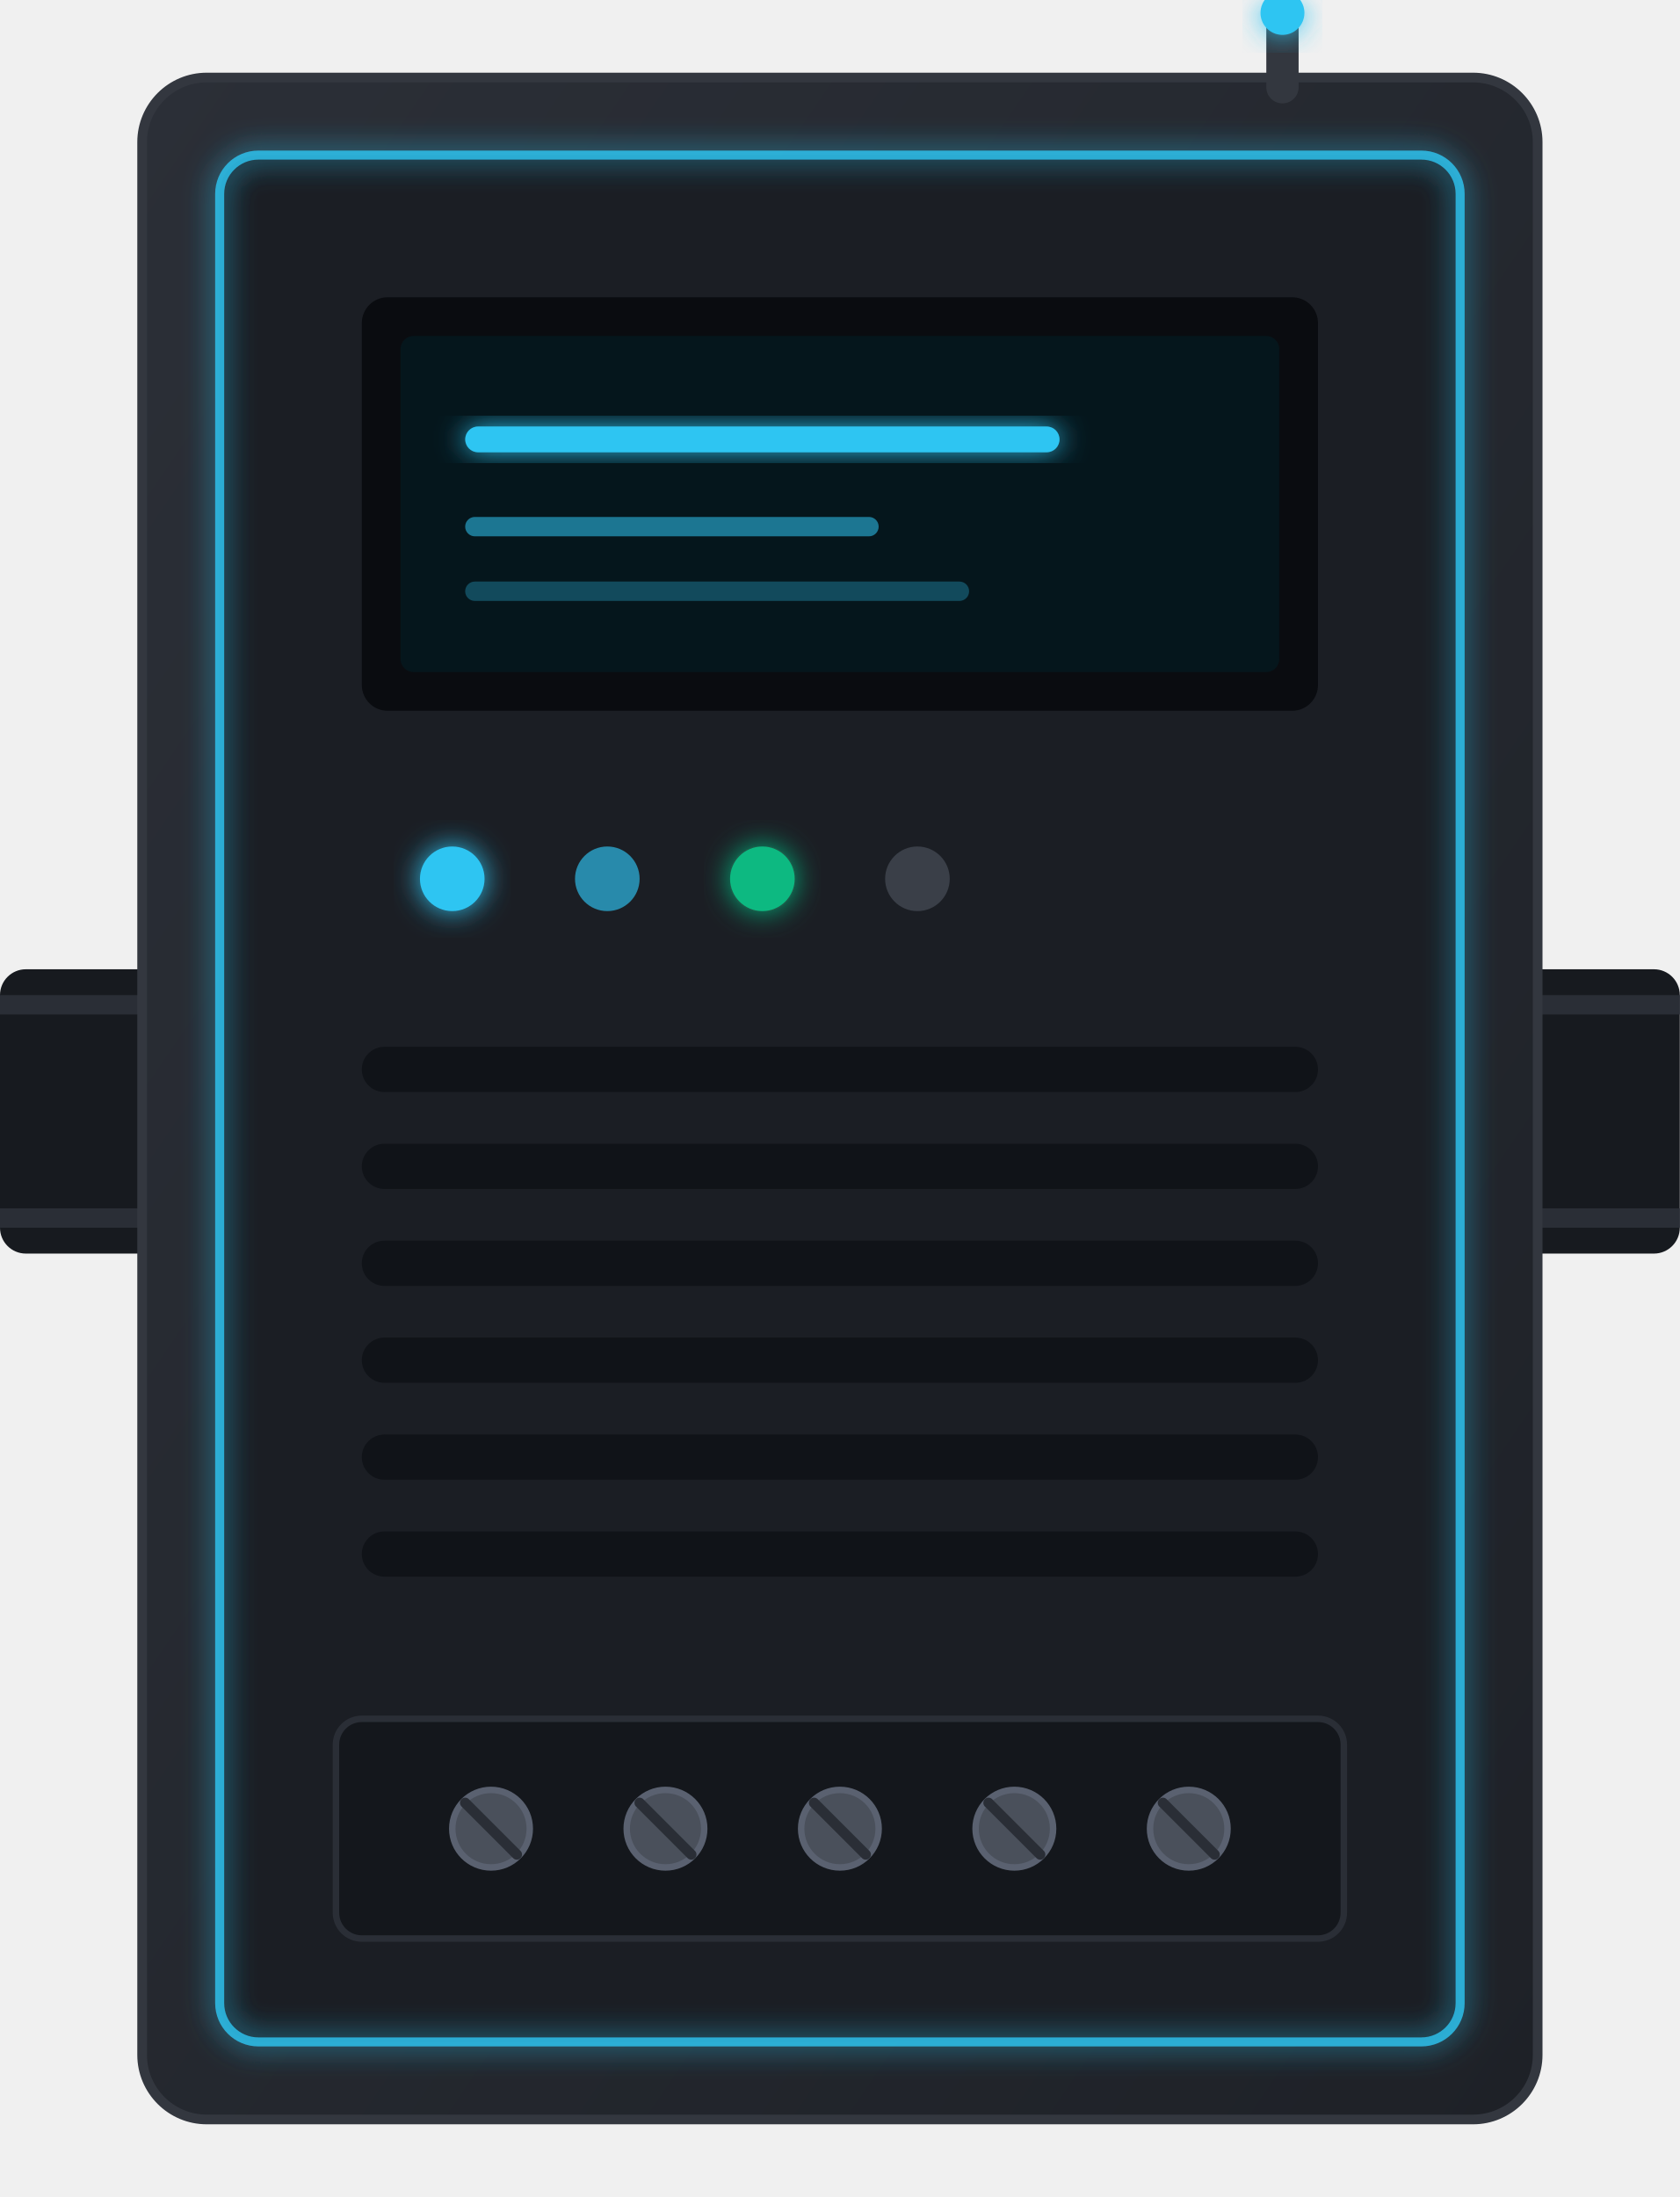
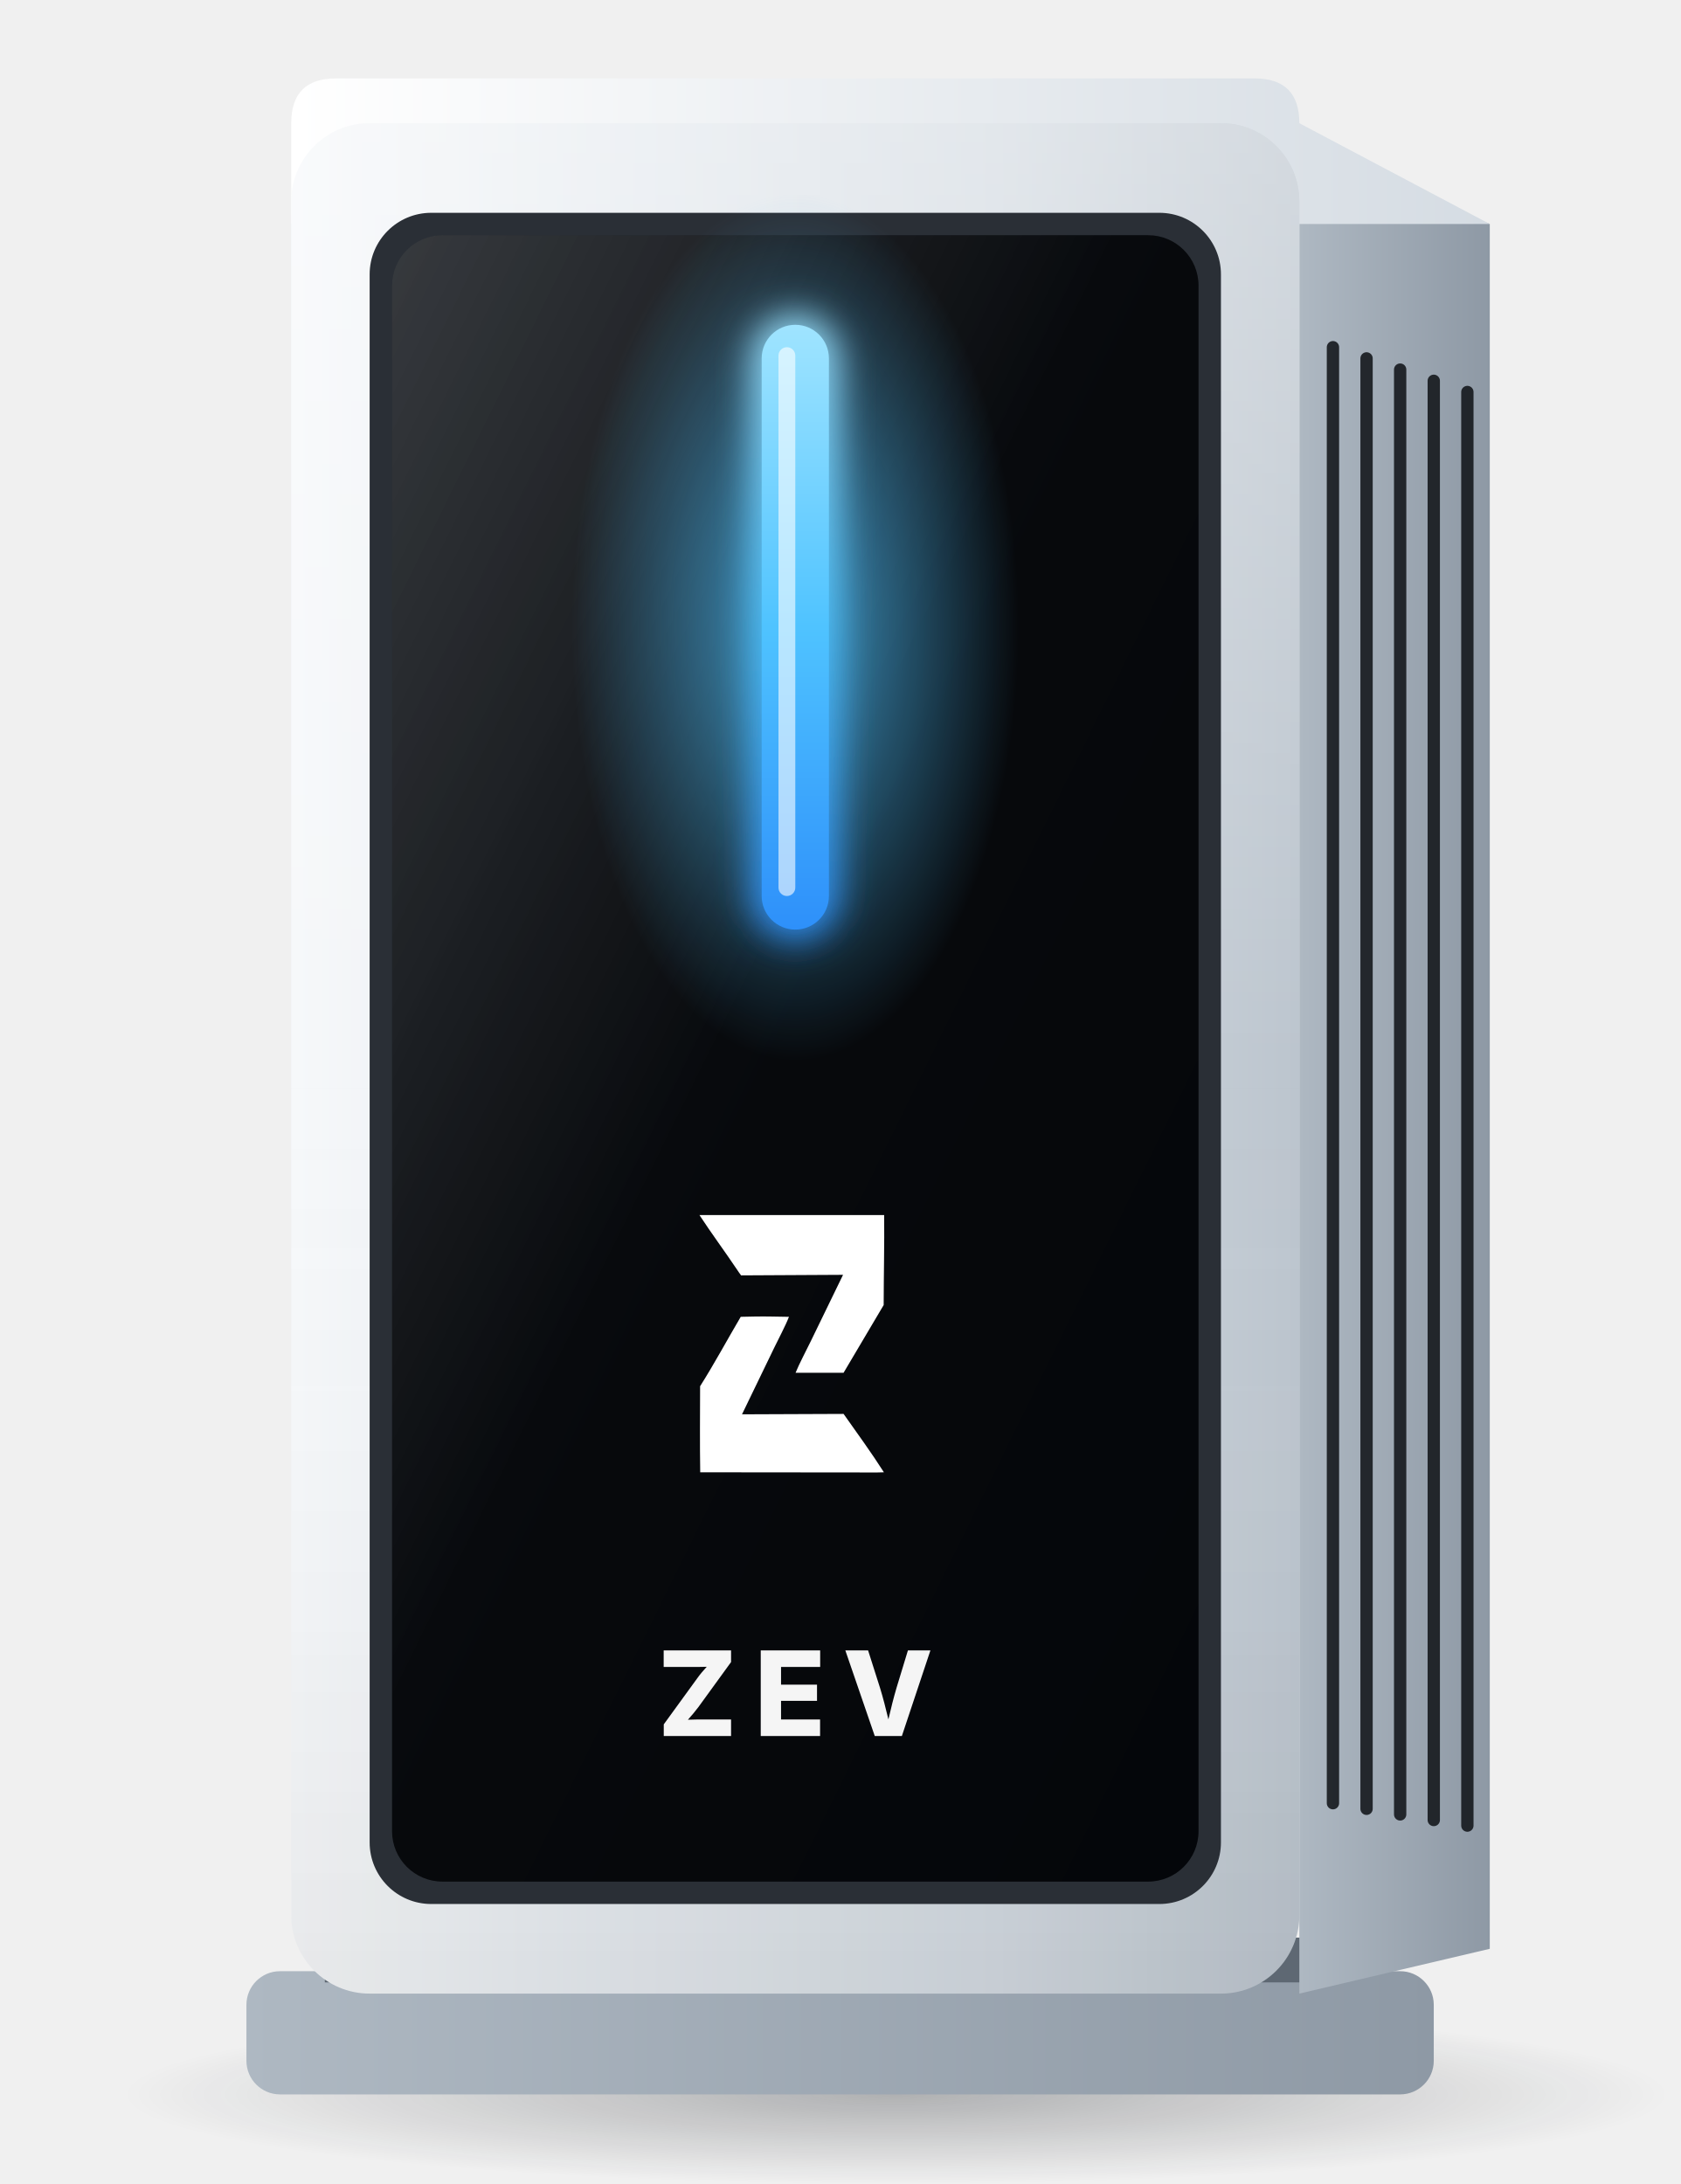
- <svg xmlns="http://www.w3.org/2000/svg" viewBox="0 0 260 340" role="img" aria-label="ZEV device">
+ <svg xmlns="http://www.w3.org/2000/svg" viewBox="0 0 300 390" role="img" aria-label="The ZEV device: a brushed aluminium tower with a black glass front panel and a vertical blue status light">
  <defs>
-     <filter id="glow" x="-40%" y="-40%" width="180%" height="180%">
-       <feGaussianBlur stdDeviation="2.2" result="b" />
-       <feMerge>
-         <feMergeNode in="b" />
-         <feMergeNode in="SourceGraphic" />
-       </feMerge>
+     <linearGradient id="alu" x1="0" y1="0" x2="1" y2="0">
+       <stop offset="0" stop-color="#F6F8FA" />
+       <stop offset="0.35" stop-color="#E4E9EE" />
+       <stop offset="0.7" stop-color="#D3DAE1" />
+       <stop offset="1" stop-color="#BCC5CE" />
+     </linearGradient>
+     <linearGradient id="aluSide" x1="0" y1="0" x2="1" y2="0">
+       <stop offset="0" stop-color="#AEB8C2" />
+       <stop offset="1" stop-color="#8E99A5" />
+     </linearGradient>
+     <linearGradient id="aluTop" x1="0" y1="0" x2="1" y2="0">
+       <stop offset="0" stop-color="#FFFFFF" />
+       <stop offset="1" stop-color="#D5DCE3" />
+     </linearGradient>
+     <linearGradient id="brush" x1="0" y1="0" x2="0" y2="1">
+       <stop offset="0" stop-color="#FFFFFF" stop-opacity="0.35" />
+       <stop offset="0.5" stop-color="#FFFFFF" stop-opacity="0" />
+       <stop offset="1" stop-color="#000000" stop-opacity="0.06" />
+     </linearGradient>
+     <linearGradient id="glass" x1="0" y1="0" x2="1" y2="1">
+       <stop offset="0" stop-color="#101419" />
+       <stop offset="0.5" stop-color="#07090C" />
+       <stop offset="1" stop-color="#04060A" />
+     </linearGradient>
+     <linearGradient id="glassSheen" x1="0" y1="0" x2="1" y2="1">
+       <stop offset="0" stop-color="#FFFFFF" stop-opacity="0.16" />
+       <stop offset="0.45" stop-color="#FFFFFF" stop-opacity="0" />
+     </linearGradient>
+     <linearGradient id="bar" x1="0" y1="0" x2="0" y2="1">
+       <stop offset="0" stop-color="#9FE4FF" />
+       <stop offset="0.5" stop-color="#4FC3FF" />
+       <stop offset="1" stop-color="#2E90FA" />
+     </linearGradient>
+     <radialGradient id="bloom" cx="0.5" cy="0.5" r="0.5">
+       <stop offset="0" stop-color="#4FC3FF" stop-opacity="0.75" />
+       <stop offset="1" stop-color="#4FC3FF" stop-opacity="0" />
+     </radialGradient>
+     <radialGradient id="ground" cx="0.5" cy="0.5" r="0.5">
+       <stop offset="0" stop-color="#0A0E14" stop-opacity="0.28" />
+       <stop offset="1" stop-color="#0A0E14" stop-opacity="0" />
+     </radialGradient>
+     <filter id="glow" x="-60%" y="-30%" width="220%" height="160%">
+       <feGaussianBlur stdDeviation="3" />
    </filter>
-     <linearGradient id="body" x1="0" y1="0" x2="1" y2="1">
-       <stop offset="0" stop-color="#2B2F37" />
-       <stop offset="1" stop-color="#1E2127" />
-     </linearGradient>
  </defs>
-   <rect x="0" y="150" width="260" height="44" rx="4" fill="#171A1F" />
-   <rect x="0" y="154" width="260" height="3" fill="#2A2E36" />
-   <rect x="0" y="187" width="260" height="3" fill="#2A2E36" />
-   <rect x="22" y="12" width="216" height="316" rx="10" fill="url(#body)" stroke="#33373F" stroke-width="1.5" />
-   <rect x="34" y="24" width="192" height="292" rx="6" fill="#1B1E24" />
-   <rect x="34" y="24" width="192" height="292" rx="6" fill="none" stroke="#2FC5F2" stroke-width="1.4" opacity="0.85" filter="url(#glow)" />
-   <rect x="196" y="0" width="5" height="16" rx="2.5" fill="#33373F" />
-   <circle cx="198.5" cy="2" r="3.4" fill="#2FC5F2" filter="url(#glow)" />
-   <rect x="56" y="46" width="148" height="64" rx="4" fill="#0A0C10" />
-   <rect x="62" y="52" width="136" height="52" rx="2" fill="#05161C" />
-   <rect x="72" y="66" width="92" height="4" rx="2" fill="#2FC5F2" filter="url(#glow)" />
-   <rect x="72" y="80" width="64" height="3" rx="1.5" fill="#2FC5F2" opacity="0.55" />
-   <rect x="72" y="90" width="78" height="3" rx="1.5" fill="#2FC5F2" opacity="0.3" />
-   <circle cx="70" cy="136" r="5" fill="#2FC5F2" filter="url(#glow)" />
-   <circle cx="94" cy="136" r="5" fill="#2FC5F2" opacity="0.65" />
-   <circle cx="118" cy="136" r="5" fill="#10B981" filter="url(#glow)" />
-   <circle cx="142" cy="136" r="5" fill="#3A3F48" />
-   <g fill="#101318">
-     <rect x="56" y="162" width="148" height="7" rx="3.5" />
-     <rect x="56" y="177" width="148" height="7" rx="3.5" />
-     <rect x="56" y="192" width="148" height="7" rx="3.5" />
-     <rect x="56" y="207" width="148" height="7" rx="3.5" />
-     <rect x="56" y="222" width="148" height="7" rx="3.5" />
-     <rect x="56" y="237" width="148" height="7" rx="3.5" />
+   <ellipse cx="160" cy="374" rx="140" ry="16" fill="url(#ground)" />
+   <rect x="44" y="352" width="212" height="22" rx="6" fill="url(#aluSide)" />
+   <rect x="58" y="346" width="180" height="8" fill="#5E6873" />
+   <path d="M232 26 L266 40 L266 348 L232 356 Z" fill="url(#aluSide)" />
+   <g stroke="#15181D" stroke-width="2.2" stroke-linecap="round" opacity="0.9">
+     <line x1="238" y1="62" x2="238" y2="322" />
+     <line x1="244" y1="64" x2="244" y2="323" />
+     <line x1="250" y1="66" x2="250" y2="324" />
+     <line x1="256" y1="68" x2="256" y2="325" />
+     <line x1="262" y1="70" x2="262" y2="326" />
  </g>
-   <rect x="52" y="266" width="156" height="34" rx="4" fill="#14171C" stroke="#2A2E36" stroke-width="1" />
-   <g fill="#4A505B" stroke="#5A6170" stroke-width="1">
-     <circle cx="76" cy="283" r="6" />
-     <circle cx="103" cy="283" r="6" />
-     <circle cx="130" cy="283" r="6" />
-     <circle cx="157" cy="283" r="6" />
-     <circle cx="184" cy="283" r="6" />
+   <path d="M52 22 Q52 14 60 14 L224 14 Q232 14 232 22 L266 40 L52 40 Z" fill="url(#aluTop)" />
+   <rect x="52" y="22" width="180" height="334" rx="14" fill="url(#alu)" />
+   <rect x="52" y="22" width="180" height="334" rx="14" fill="url(#brush)" />
+   <rect x="66" y="38" width="152" height="302" rx="11" fill="#2A2F36" />
+   <rect x="70" y="42" width="144" height="294" rx="9" fill="url(#glass)" />
+   <rect x="70" y="42" width="144" height="294" rx="9" fill="url(#glassSheen)" />
+   <ellipse cx="142" cy="112" rx="40" ry="78" fill="url(#bloom)" />
+   <rect x="134" y="56" width="16" height="112" rx="8" fill="url(#bar)" filter="url(#glow)" opacity="0.9" />
+   <rect x="136" y="58" width="12" height="108" rx="6" fill="url(#bar)" />
+   <rect x="139" y="62" width="3" height="98" rx="1.5" fill="#FFFFFF" opacity="0.6" />
+   <g transform="translate(97.5 146) scale(0.1275)" fill="#FFFFFF">
+     <path d="M214.802 556.668L473.479 556.646C473.896 597.828 472.837 641.203 472.784 682.676L416.626 777.551L407.146 777.594L349.42 777.518C354.271 765.496 364.772 745.541 370.767 733.231L415.897 640.365L273.121 641.141C271.242 638.757 269.34 635.907 267.644 633.375C250.412 607.644 231.746 582.564 214.802 556.668Z" />
+     <path d="M293.652 698.756C308.596 698.506 325.054 699.014 340.118 699.212C335.946 710.359 324.984 731.163 319.318 742.857L274.393 835.743L416.65 835.174C434.582 860.502 456.574 890.924 473.108 916.937L463.501 917.183L215.882 916.943C215.254 877.429 215.618 835.979 215.724 796.385C235.43 765.336 253.797 731.089 272.626 699.183L293.652 698.756Z" />
  </g>
-   <g stroke="#2A2E36" stroke-width="1.6" stroke-linecap="round">
-     <line x1="72" y1="279" x2="80" y2="287" />
-     <line x1="99" y1="279" x2="107" y2="287" />
-     <line x1="126" y1="279" x2="134" y2="287" />
-     <line x1="153" y1="279" x2="161" y2="287" />
-     <line x1="180" y1="279" x2="188" y2="287" />
-   </g>
+   <text x="142" y="310" text-anchor="middle" font-family="Inter, 'Segoe UI', system-ui, sans-serif" font-weight="800" font-size="21" letter-spacing="3" fill="#FFFFFF" opacity="0.96">ZEV</text>
</svg>
